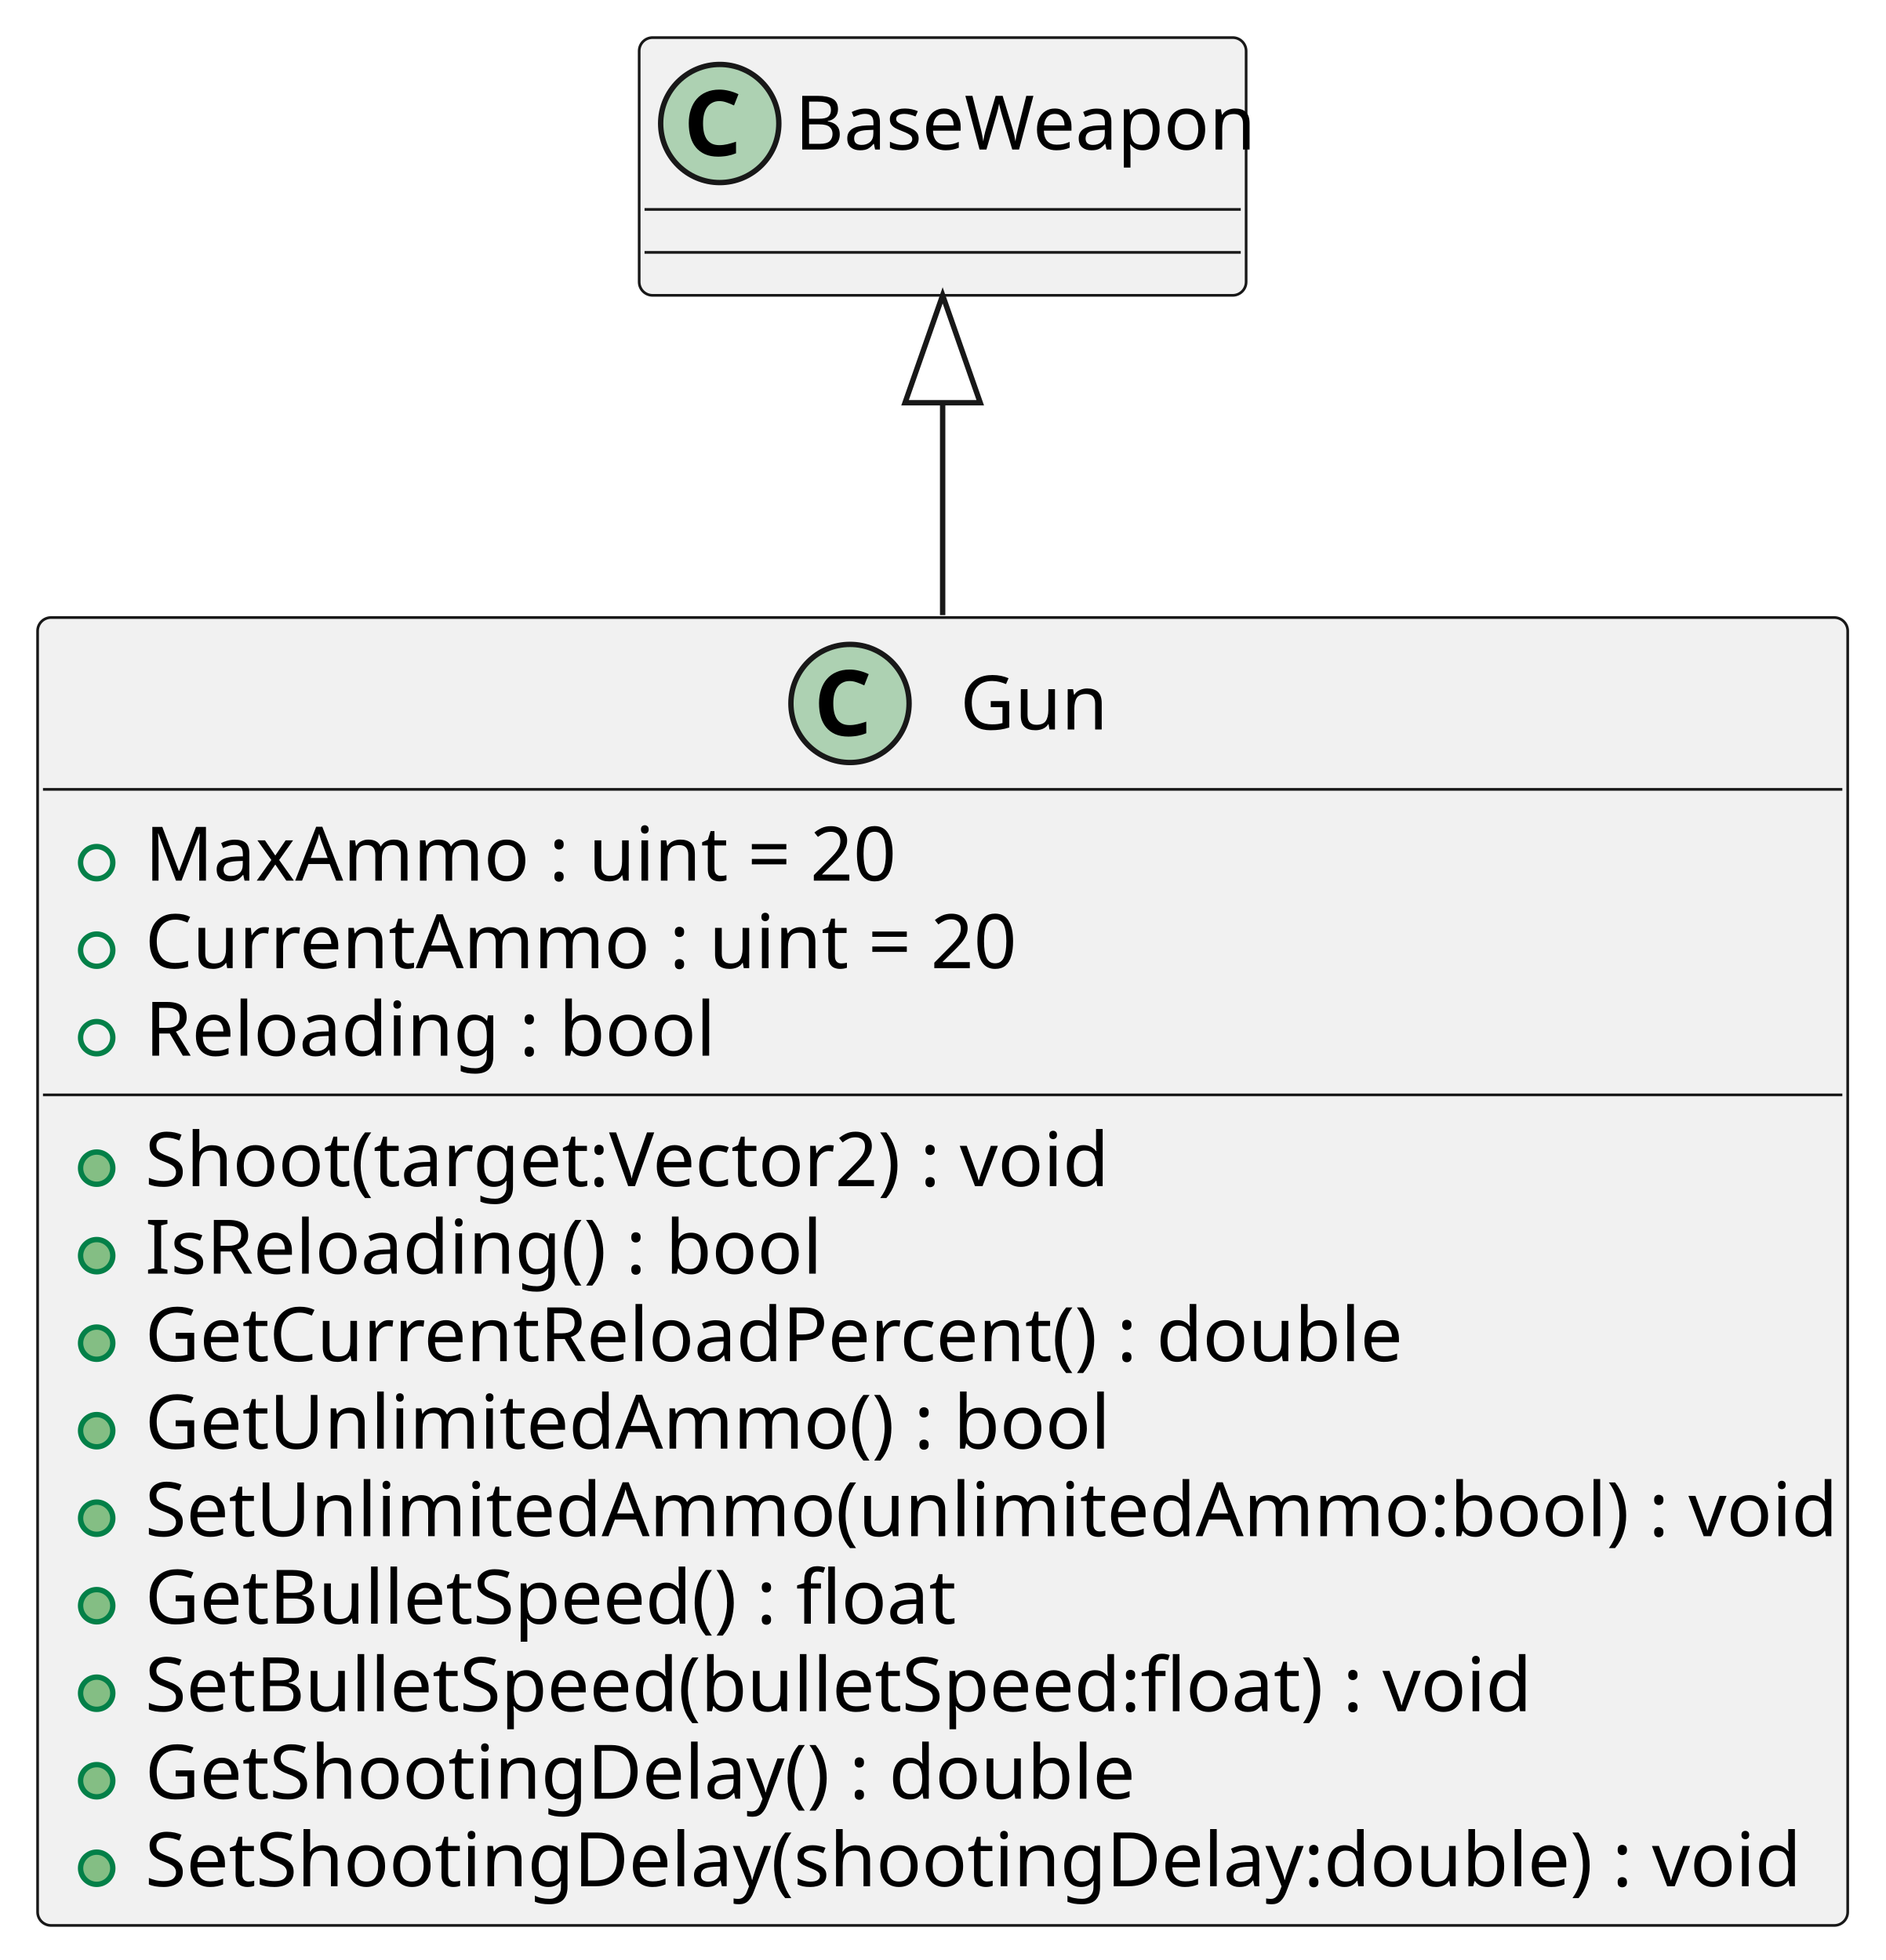
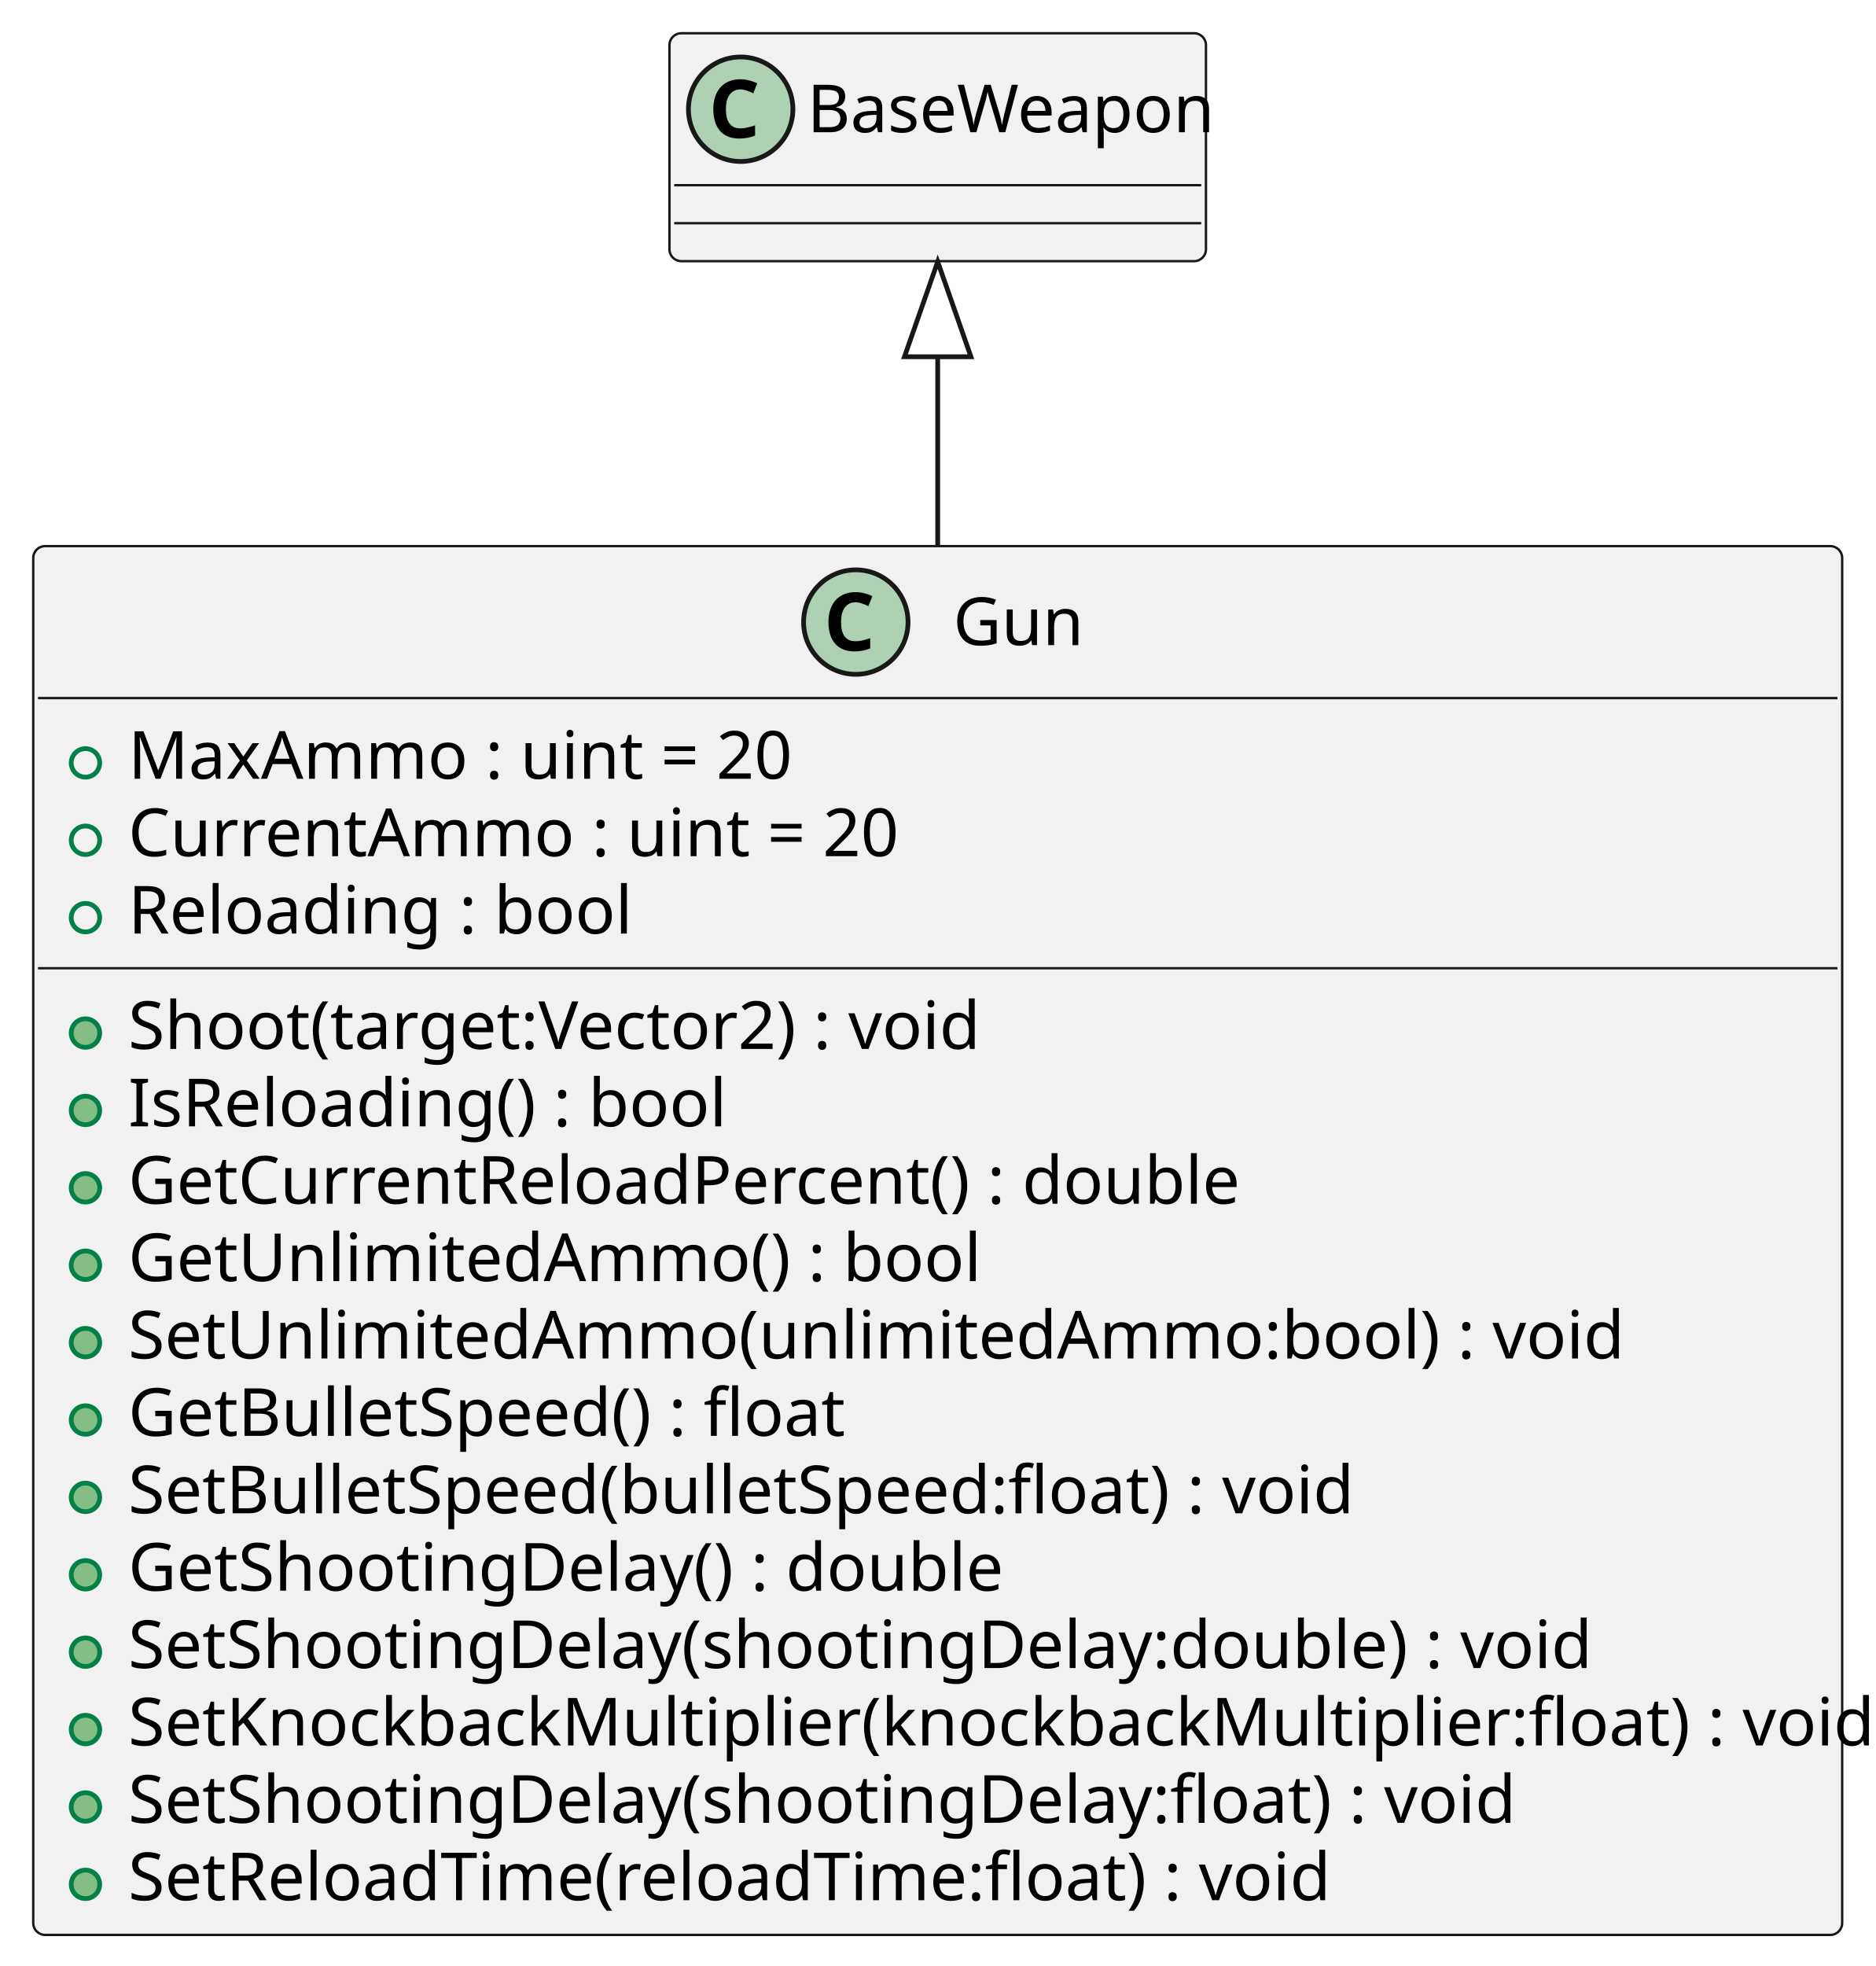
- <svg xmlns="http://www.w3.org/2000/svg" contentStyleType="text/css" height="365px" preserveAspectRatio="none" style="width:351px;height:365px;background:#FFFFFF;" version="1.1" viewBox="0 0 351 365" width="351px" zoomAndPan="magnify">
+ <svg xmlns="http://www.w3.org/2000/svg" contentStyleType="text/css" height="414px" preserveAspectRatio="none" style="width:395px;height:414px;background:#FFFFFF;" version="1.1" viewBox="0 0 395 414" width="395px" zoomAndPan="magnify">
  <defs />
  <g>
    <g id="elem_Gun">
-       <rect codeLine="1" fill="#F1F1F1" height="243.562" id="Gun" rx="2.5" ry="2.5" style="stroke:#181818;stroke-width:0.5;" width="337" x="7" y="115" />
-       <ellipse cx="158.25" cy="131" fill="#ADD1B2" rx="11" ry="11" style="stroke:#181818;stroke-width:1.0;" />
-       <path d="M158.188,126.828 Q157.438,126.828 156.875,127.125 Q156.312,127.406 155.922,127.938 Q155.531,128.469 155.328,129.25 Q155.141,130.016 155.141,130.969 Q155.141,131.938 155.312,132.703 Q155.5,133.453 155.859,133.969 Q156.234,134.484 156.812,134.766 Q157.391,135.031 158.188,135.031 Q158.922,135.031 159.656,134.859 Q160.406,134.688 161.281,134.391 L161.281,136.547 Q160.875,136.703 160.484,136.828 Q160.094,136.938 159.688,137.016 Q159.281,137.094 158.859,137.125 Q158.438,137.172 157.938,137.172 Q156.531,137.172 155.5,136.719 Q154.484,136.266 153.812,135.453 Q153.141,134.641 152.812,133.5 Q152.484,132.344 152.484,130.953 Q152.484,129.578 152.859,128.422 Q153.234,127.266 153.953,126.438 Q154.672,125.609 155.734,125.156 Q156.797,124.688 158.188,124.688 Q159.094,124.688 160,124.922 Q160.906,125.141 161.734,125.547 L160.906,127.641 Q160.219,127.312 159.531,127.078 Q158.844,126.828 158.188,126.828 Z " fill="#000000" />
-       <text fill="#000000" font-family="sans-serif" font-size="14" lengthAdjust="spacing" textLength="26" x="178.75" y="135.847">Gun</text>
-       <line style="stroke:#181818;stroke-width:0.5;" x1="8" x2="343" y1="147" y2="147" />
+       <rect codeLine="1" fill="#F1F1F1" height="292.453" id="Gun" rx="2.5" ry="2.5" style="stroke:#181818;stroke-width:0.5;" width="381" x="7" y="115" />
+       <ellipse cx="180.25" cy="131" fill="#ADD1B2" rx="11" ry="11" style="stroke:#181818;stroke-width:1.0;" />
+       <path d="M180.188,126.828 Q179.438,126.828 178.875,127.125 Q178.312,127.406 177.922,127.938 Q177.531,128.469 177.328,129.25 Q177.141,130.016 177.141,130.969 Q177.141,131.938 177.312,132.703 Q177.5,133.453 177.859,133.969 Q178.234,134.484 178.812,134.766 Q179.391,135.031 180.188,135.031 Q180.922,135.031 181.656,134.859 Q182.406,134.688 183.281,134.391 L183.281,136.547 Q182.875,136.703 182.484,136.828 Q182.094,136.938 181.688,137.016 Q181.281,137.094 180.859,137.125 Q180.438,137.172 179.938,137.172 Q178.531,137.172 177.5,136.719 Q176.484,136.266 175.812,135.453 Q175.141,134.641 174.812,133.5 Q174.484,132.344 174.484,130.953 Q174.484,129.578 174.859,128.422 Q175.234,127.266 175.953,126.438 Q176.672,125.609 177.734,125.156 Q178.797,124.688 180.188,124.688 Q181.094,124.688 182,124.922 Q182.906,125.141 183.734,125.547 L182.906,127.641 Q182.219,127.312 181.531,127.078 Q180.844,126.828 180.188,126.828 Z " fill="#000000" />
+       <text fill="#000000" font-family="sans-serif" font-size="14" lengthAdjust="spacing" textLength="26" x="200.75" y="135.847">Gun</text>
+       <line style="stroke:#181818;stroke-width:0.5;" x1="8" x2="387" y1="147" y2="147" />
      <ellipse cx="18" cy="160.648" fill="none" rx="3" ry="3" style="stroke:#038048;stroke-width:1.0;" />
      <text fill="#000000" font-family="sans-serif" font-size="14" lengthAdjust="spacing" textLength="138" x="27" y="163.995">MaxAmmo : uint = 20</text>
      <ellipse cx="18" cy="176.945" fill="none" rx="3" ry="3" style="stroke:#038048;stroke-width:1.0;" />
      <text fill="#000000" font-family="sans-serif" font-size="14" lengthAdjust="spacing" textLength="161" x="27" y="180.292">CurrentAmmo : uint = 20</text>
      <ellipse cx="18" cy="193.242" fill="none" rx="3" ry="3" style="stroke:#038048;stroke-width:1.0;" />
      <text fill="#000000" font-family="sans-serif" font-size="14" lengthAdjust="spacing" textLength="102" x="27" y="196.589">Reloading : bool</text>
-       <line style="stroke:#181818;stroke-width:0.5;" x1="8" x2="343" y1="203.891" y2="203.891" />
+       <line style="stroke:#181818;stroke-width:0.5;" x1="8" x2="387" y1="203.891" y2="203.891" />
      <ellipse cx="18" cy="217.539" fill="#84BE84" rx="3" ry="3" style="stroke:#038048;stroke-width:1.0;" />
      <text fill="#000000" font-family="sans-serif" font-size="14" lengthAdjust="spacing" textLength="174" x="27" y="220.886">Shoot(target:Vector2) : void</text>
      <ellipse cx="18" cy="233.836" fill="#84BE84" rx="3" ry="3" style="stroke:#038048;stroke-width:1.0;" />
      <text fill="#000000" font-family="sans-serif" font-size="14" lengthAdjust="spacing" textLength="121" x="27" y="237.183">IsReloading() : bool</text>
      <ellipse cx="18" cy="250.133" fill="#84BE84" rx="3" ry="3" style="stroke:#038048;stroke-width:1.0;" />
      <text fill="#000000" font-family="sans-serif" font-size="14" lengthAdjust="spacing" textLength="228" x="27" y="253.48">GetCurrentReloadPercent() : double</text>
      <ellipse cx="18" cy="266.43" fill="#84BE84" rx="3" ry="3" style="stroke:#038048;stroke-width:1.0;" />
      <text fill="#000000" font-family="sans-serif" font-size="14" lengthAdjust="spacing" textLength="178" x="27" y="269.776">GetUnlimitedAmmo() : bool</text>
      <ellipse cx="18" cy="282.727" fill="#84BE84" rx="3" ry="3" style="stroke:#038048;stroke-width:1.0;" />
      <text fill="#000000" font-family="sans-serif" font-size="14" lengthAdjust="spacing" textLength="311" x="27" y="286.073">SetUnlimitedAmmo(unlimitedAmmo:bool) : void</text>
      <ellipse cx="18" cy="299.023" fill="#84BE84" rx="3" ry="3" style="stroke:#038048;stroke-width:1.0;" />
      <text fill="#000000" font-family="sans-serif" font-size="14" lengthAdjust="spacing" textLength="149" x="27" y="302.37">GetBulletSpeed() : float</text>
      <ellipse cx="18" cy="315.32" fill="#84BE84" rx="3" ry="3" style="stroke:#038048;stroke-width:1.0;" />
      <text fill="#000000" font-family="sans-serif" font-size="14" lengthAdjust="spacing" textLength="253" x="27" y="318.667">SetBulletSpeed(bulletSpeed:float) : void</text>
      <ellipse cx="18" cy="331.617" fill="#84BE84" rx="3" ry="3" style="stroke:#038048;stroke-width:1.0;" />
      <text fill="#000000" font-family="sans-serif" font-size="14" lengthAdjust="spacing" textLength="178" x="27" y="334.964">GetShootingDelay() : double</text>
      <ellipse cx="18" cy="347.914" fill="#84BE84" rx="3" ry="3" style="stroke:#038048;stroke-width:1.0;" />
      <text fill="#000000" font-family="sans-serif" font-size="14" lengthAdjust="spacing" textLength="296" x="27" y="351.261">SetShootingDelay(shootingDelay:double) : void</text>
+       <ellipse cx="18" cy="364.211" fill="#84BE84" rx="3" ry="3" style="stroke:#038048;stroke-width:1.0;" />
+       <text fill="#000000" font-family="sans-serif" font-size="14" lengthAdjust="spacing" textLength="355" x="27" y="367.558">SetKnockbackMultiplier(knockbackMultiplier:float) : void</text>
+       <ellipse cx="18" cy="380.508" fill="#84BE84" rx="3" ry="3" style="stroke:#038048;stroke-width:1.0;" />
+       <text fill="#000000" font-family="sans-serif" font-size="14" lengthAdjust="spacing" textLength="281" x="27" y="383.854">SetShootingDelay(shootingDelay:float) : void</text>
+       <ellipse cx="18" cy="396.805" fill="#84BE84" rx="3" ry="3" style="stroke:#038048;stroke-width:1.0;" />
+       <text fill="#000000" font-family="sans-serif" font-size="14" lengthAdjust="spacing" textLength="248" x="27" y="400.151">SetReloadTime(reloadTime:float) : void</text>
    </g>
    <g id="elem_BaseWeapon">
-       <rect fill="#F1F1F1" height="48" id="BaseWeapon" rx="2.5" ry="2.5" style="stroke:#181818;stroke-width:0.5;" width="113" x="119" y="7" />
-       <ellipse cx="134" cy="23" fill="#ADD1B2" rx="11" ry="11" style="stroke:#181818;stroke-width:1.0;" />
-       <path d="M133.938,18.828 Q133.188,18.828 132.625,19.125 Q132.062,19.406 131.672,19.938 Q131.281,20.469 131.078,21.25 Q130.891,22.016 130.891,22.969 Q130.891,23.938 131.062,24.703 Q131.25,25.453 131.609,25.969 Q131.984,26.484 132.562,26.766 Q133.141,27.031 133.938,27.031 Q134.672,27.031 135.406,26.859 Q136.156,26.688 137.031,26.391 L137.031,28.547 Q136.625,28.703 136.234,28.828 Q135.844,28.938 135.438,29.016 Q135.031,29.094 134.609,29.125 Q134.188,29.172 133.688,29.172 Q132.281,29.172 131.25,28.719 Q130.234,28.266 129.562,27.453 Q128.891,26.641 128.562,25.5 Q128.234,24.344 128.234,22.953 Q128.234,21.578 128.609,20.422 Q128.984,19.266 129.703,18.438 Q130.422,17.609 131.484,17.156 Q132.547,16.688 133.938,16.688 Q134.844,16.688 135.75,16.922 Q136.656,17.141 137.484,17.547 L136.656,19.641 Q135.969,19.312 135.281,19.078 Q134.594,18.828 133.938,18.828 Z " fill="#000000" />
-       <text fill="#000000" font-family="sans-serif" font-size="14" lengthAdjust="spacing" textLength="81" x="148" y="27.847">BaseWeapon</text>
-       <line style="stroke:#181818;stroke-width:0.5;" x1="120" x2="231" y1="39" y2="39" />
-       <line style="stroke:#181818;stroke-width:0.5;" x1="120" x2="231" y1="47" y2="47" />
+       <rect fill="#F1F1F1" height="48" id="BaseWeapon" rx="2.5" ry="2.5" style="stroke:#181818;stroke-width:0.5;" width="113" x="141" y="7" />
+       <ellipse cx="156" cy="23" fill="#ADD1B2" rx="11" ry="11" style="stroke:#181818;stroke-width:1.0;" />
+       <path d="M155.938,18.828 Q155.188,18.828 154.625,19.125 Q154.062,19.406 153.672,19.938 Q153.281,20.469 153.078,21.25 Q152.891,22.016 152.891,22.969 Q152.891,23.938 153.062,24.703 Q153.25,25.453 153.609,25.969 Q153.984,26.484 154.562,26.766 Q155.141,27.031 155.938,27.031 Q156.672,27.031 157.406,26.859 Q158.156,26.688 159.031,26.391 L159.031,28.547 Q158.625,28.703 158.234,28.828 Q157.844,28.938 157.438,29.016 Q157.031,29.094 156.609,29.125 Q156.188,29.172 155.688,29.172 Q154.281,29.172 153.25,28.719 Q152.234,28.266 151.562,27.453 Q150.891,26.641 150.562,25.5 Q150.234,24.344 150.234,22.953 Q150.234,21.578 150.609,20.422 Q150.984,19.266 151.703,18.438 Q152.422,17.609 153.484,17.156 Q154.547,16.688 155.938,16.688 Q156.844,16.688 157.75,16.922 Q158.656,17.141 159.484,17.547 L158.656,19.641 Q157.969,19.312 157.281,19.078 Q156.594,18.828 155.938,18.828 Z " fill="#000000" />
+       <text fill="#000000" font-family="sans-serif" font-size="14" lengthAdjust="spacing" textLength="81" x="170" y="27.847">BaseWeapon</text>
+       <line style="stroke:#181818;stroke-width:0.5;" x1="142" x2="253" y1="39" y2="39" />
+       <line style="stroke:#181818;stroke-width:0.5;" x1="142" x2="253" y1="47" y2="47" />
    </g>
    <g id="link_BaseWeapon_Gun">
-       <path codeLine="15" d="M175.5,75.02 C175.5,86.94 175.5,100.49 175.5,114.55 " fill="none" id="BaseWeapon-backto-Gun" style="stroke:#181818;stroke-width:1.0;" />
-       <polygon fill="none" points="168.5,75,175.5,55,182.5,75,168.5,75" style="stroke:#181818;stroke-width:1.0;" />
+       <path codeLine="18" d="M197.5,75.52 C197.5,87.32 197.5,100.78 197.5,114.94 " fill="none" id="BaseWeapon-backto-Gun" style="stroke:#181818;stroke-width:1.0;" />
+       <polygon fill="none" points="190.5,75.12,197.5,55.12,204.5,75.12,190.5,75.12" style="stroke:#181818;stroke-width:1.0;" />
    </g>
  </g>
</svg>
